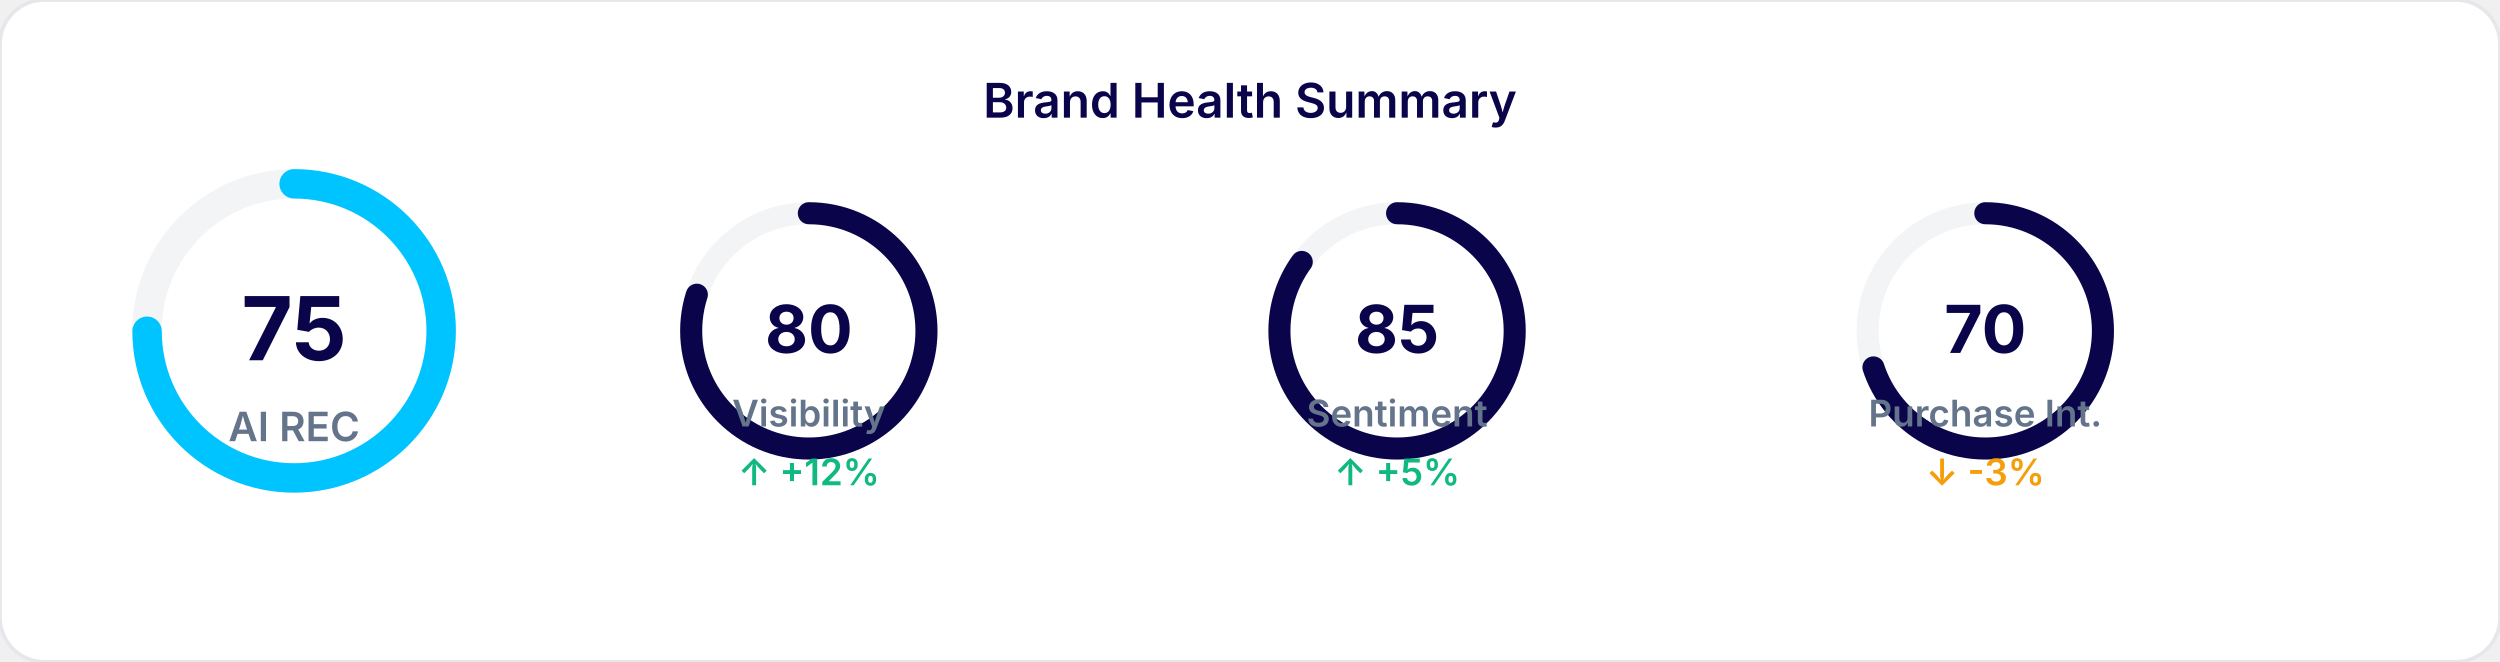
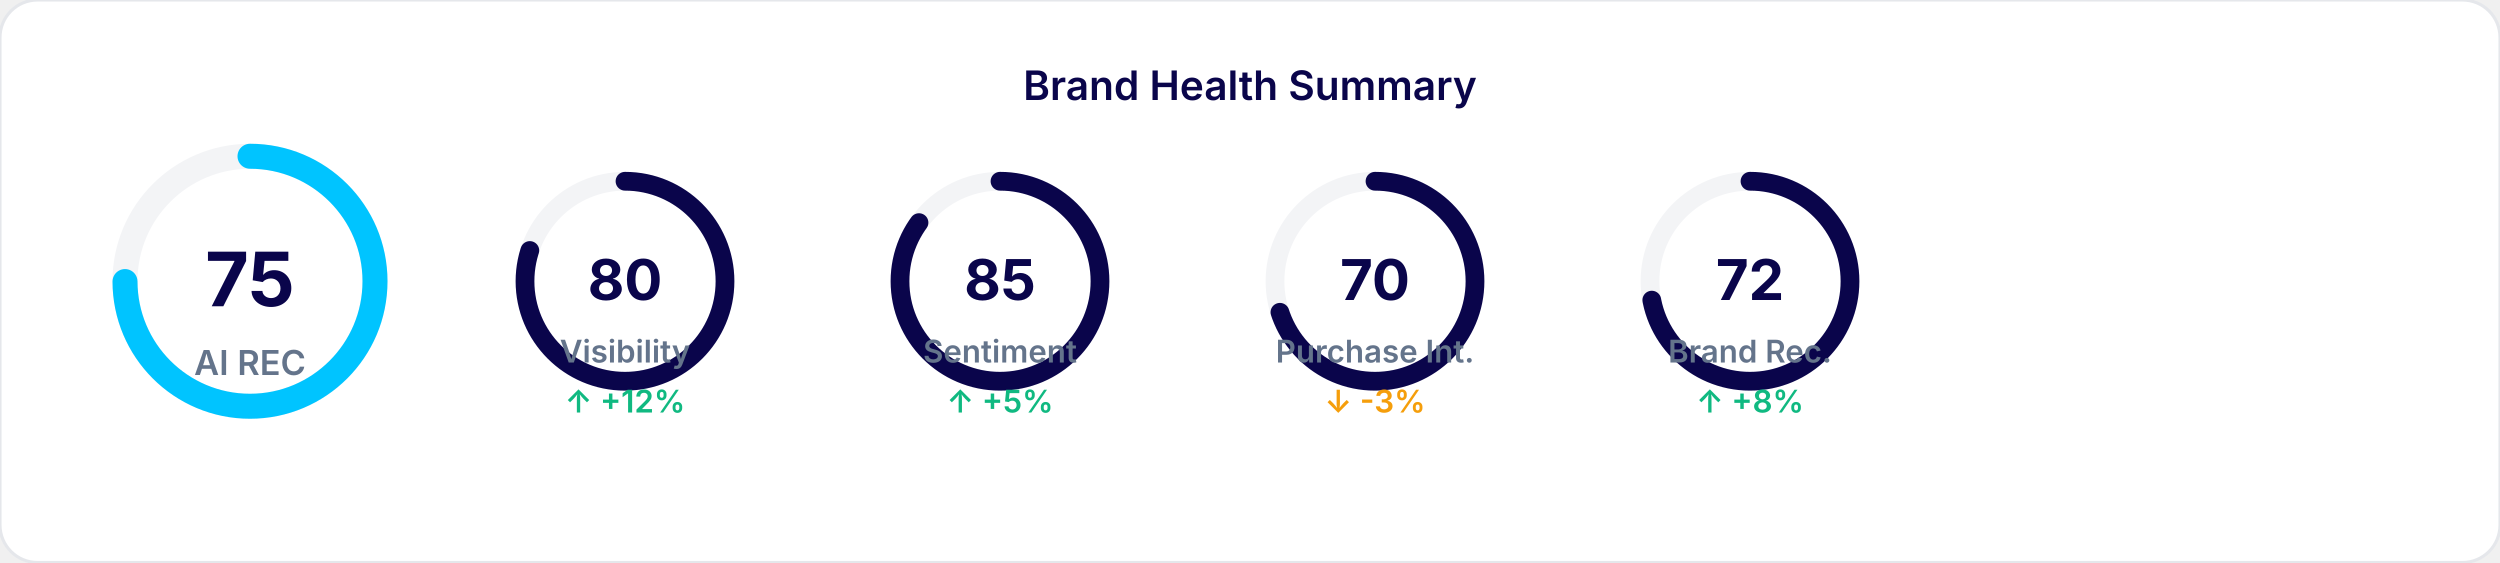
- <svg xmlns="http://www.w3.org/2000/svg" width="680" height="180">
-   <rect width="680" height="180" rx="12" fill="white" stroke="#e5e7eb" stroke-width="1" />
-   <text x="340" y="32" text-anchor="middle" font-family="system-ui, -apple-system, sans-serif" font-size="13" font-weight="600" fill="#0A054B">Brand Health Summary</text>
+ <svg xmlns="http://www.w3.org/2000/svg" width="800" height="180">
+   <rect width="800" height="180" rx="12" fill="white" stroke="#e5e7eb" stroke-width="1" />
+   <text x="400" y="32" text-anchor="middle" font-family="system-ui, -apple-system, sans-serif" font-size="13" font-weight="600" fill="#0A054B">Brand Health Summary</text>
  <g transform="translate(80, 90)">
    <circle cx="0" cy="0" r="40" fill="none" stroke="#f3f4f6" stroke-width="8" />
    <circle cx="0" cy="0" r="40" fill="none" stroke="#00C4FF" stroke-width="8" stroke-dasharray="251.2" stroke-dashoffset="62.8" transform="rotate(-90)" stroke-linecap="round" />
    <text y="8" text-anchor="middle" font-family="system-ui, -apple-system, sans-serif" font-size="24" font-weight="700" fill="#0A054B">75</text>
    <text y="30" text-anchor="middle" font-family="system-ui, -apple-system, sans-serif" font-size="11" font-weight="600" fill="#64748b">AI REC</text>
  </g>
-   <g transform="translate(220, 90)">
+   <g transform="translate(200, 90)">
    <circle cx="0" cy="0" r="32" fill="none" stroke="#f3f4f6" stroke-width="6" />
    <circle cx="0" cy="0" r="32" fill="none" stroke="#0A054B" stroke-width="6" stroke-dasharray="201" stroke-dashoffset="40.2" transform="rotate(-90)" stroke-linecap="round" />
    <text y="6" text-anchor="middle" font-family="system-ui, -apple-system, sans-serif" font-size="18" font-weight="700" fill="#0A054B">80</text>
    <text y="26" text-anchor="middle" font-family="system-ui, -apple-system, sans-serif" font-size="10" font-weight="600" fill="#64748b">Visibility</text>
    <text y="42" text-anchor="middle" font-family="system-ui, -apple-system, sans-serif" font-size="10" font-weight="600" fill="#10b981">↑ +12%</text>
  </g>
-   <g transform="translate(380, 90)">
+   <g transform="translate(320, 90)">
    <circle cx="0" cy="0" r="32" fill="none" stroke="#f3f4f6" stroke-width="6" />
    <circle cx="0" cy="0" r="32" fill="none" stroke="#0A054B" stroke-width="6" stroke-dasharray="201" stroke-dashoffset="30.15" transform="rotate(-90)" stroke-linecap="round" />
    <text y="6" text-anchor="middle" font-family="system-ui, -apple-system, sans-serif" font-size="18" font-weight="700" fill="#0A054B">85</text>
    <text y="26" text-anchor="middle" font-family="system-ui, -apple-system, sans-serif" font-size="10" font-weight="600" fill="#64748b">Sentiment</text>
    <text y="42" text-anchor="middle" font-family="system-ui, -apple-system, sans-serif" font-size="10" font-weight="600" fill="#10b981">↑ +5%</text>
  </g>
-   <g transform="translate(540, 90)">
+   <g transform="translate(440, 90)">
    <circle cx="0" cy="0" r="32" fill="none" stroke="#f3f4f6" stroke-width="6" />
    <circle cx="0" cy="0" r="32" fill="none" stroke="#0A054B" stroke-width="6" stroke-dasharray="201" stroke-dashoffset="60.3" transform="rotate(-90)" stroke-linecap="round" />
    <text y="6" text-anchor="middle" font-family="system-ui, -apple-system, sans-serif" font-size="18" font-weight="700" fill="#0A054B">70</text>
    <text y="26" text-anchor="middle" font-family="system-ui, -apple-system, sans-serif" font-size="10" font-weight="600" fill="#64748b">Purchase Int.</text>
    <text y="42" text-anchor="middle" font-family="system-ui, -apple-system, sans-serif" font-size="10" font-weight="600" fill="#f59e0b">↓ -3%</text>
  </g>
+   <g transform="translate(560, 90)">
+     <circle cx="0" cy="0" r="32" fill="none" stroke="#f3f4f6" stroke-width="6" />
+     <circle cx="0" cy="0" r="32" fill="none" stroke="#0A054B" stroke-width="6" stroke-dasharray="201" stroke-dashoffset="56.28" transform="rotate(-90)" stroke-linecap="round" />
+     <text y="6" text-anchor="middle" font-family="system-ui, -apple-system, sans-serif" font-size="18" font-weight="700" fill="#0A054B">72</text>
+     <text y="26" text-anchor="middle" font-family="system-ui, -apple-system, sans-serif" font-size="10" font-weight="600" fill="#64748b">Brand Rec.</text>
+     <text y="42" text-anchor="middle" font-family="system-ui, -apple-system, sans-serif" font-size="10" font-weight="600" fill="#10b981">↑ +8%</text>
+   </g>
</svg>
